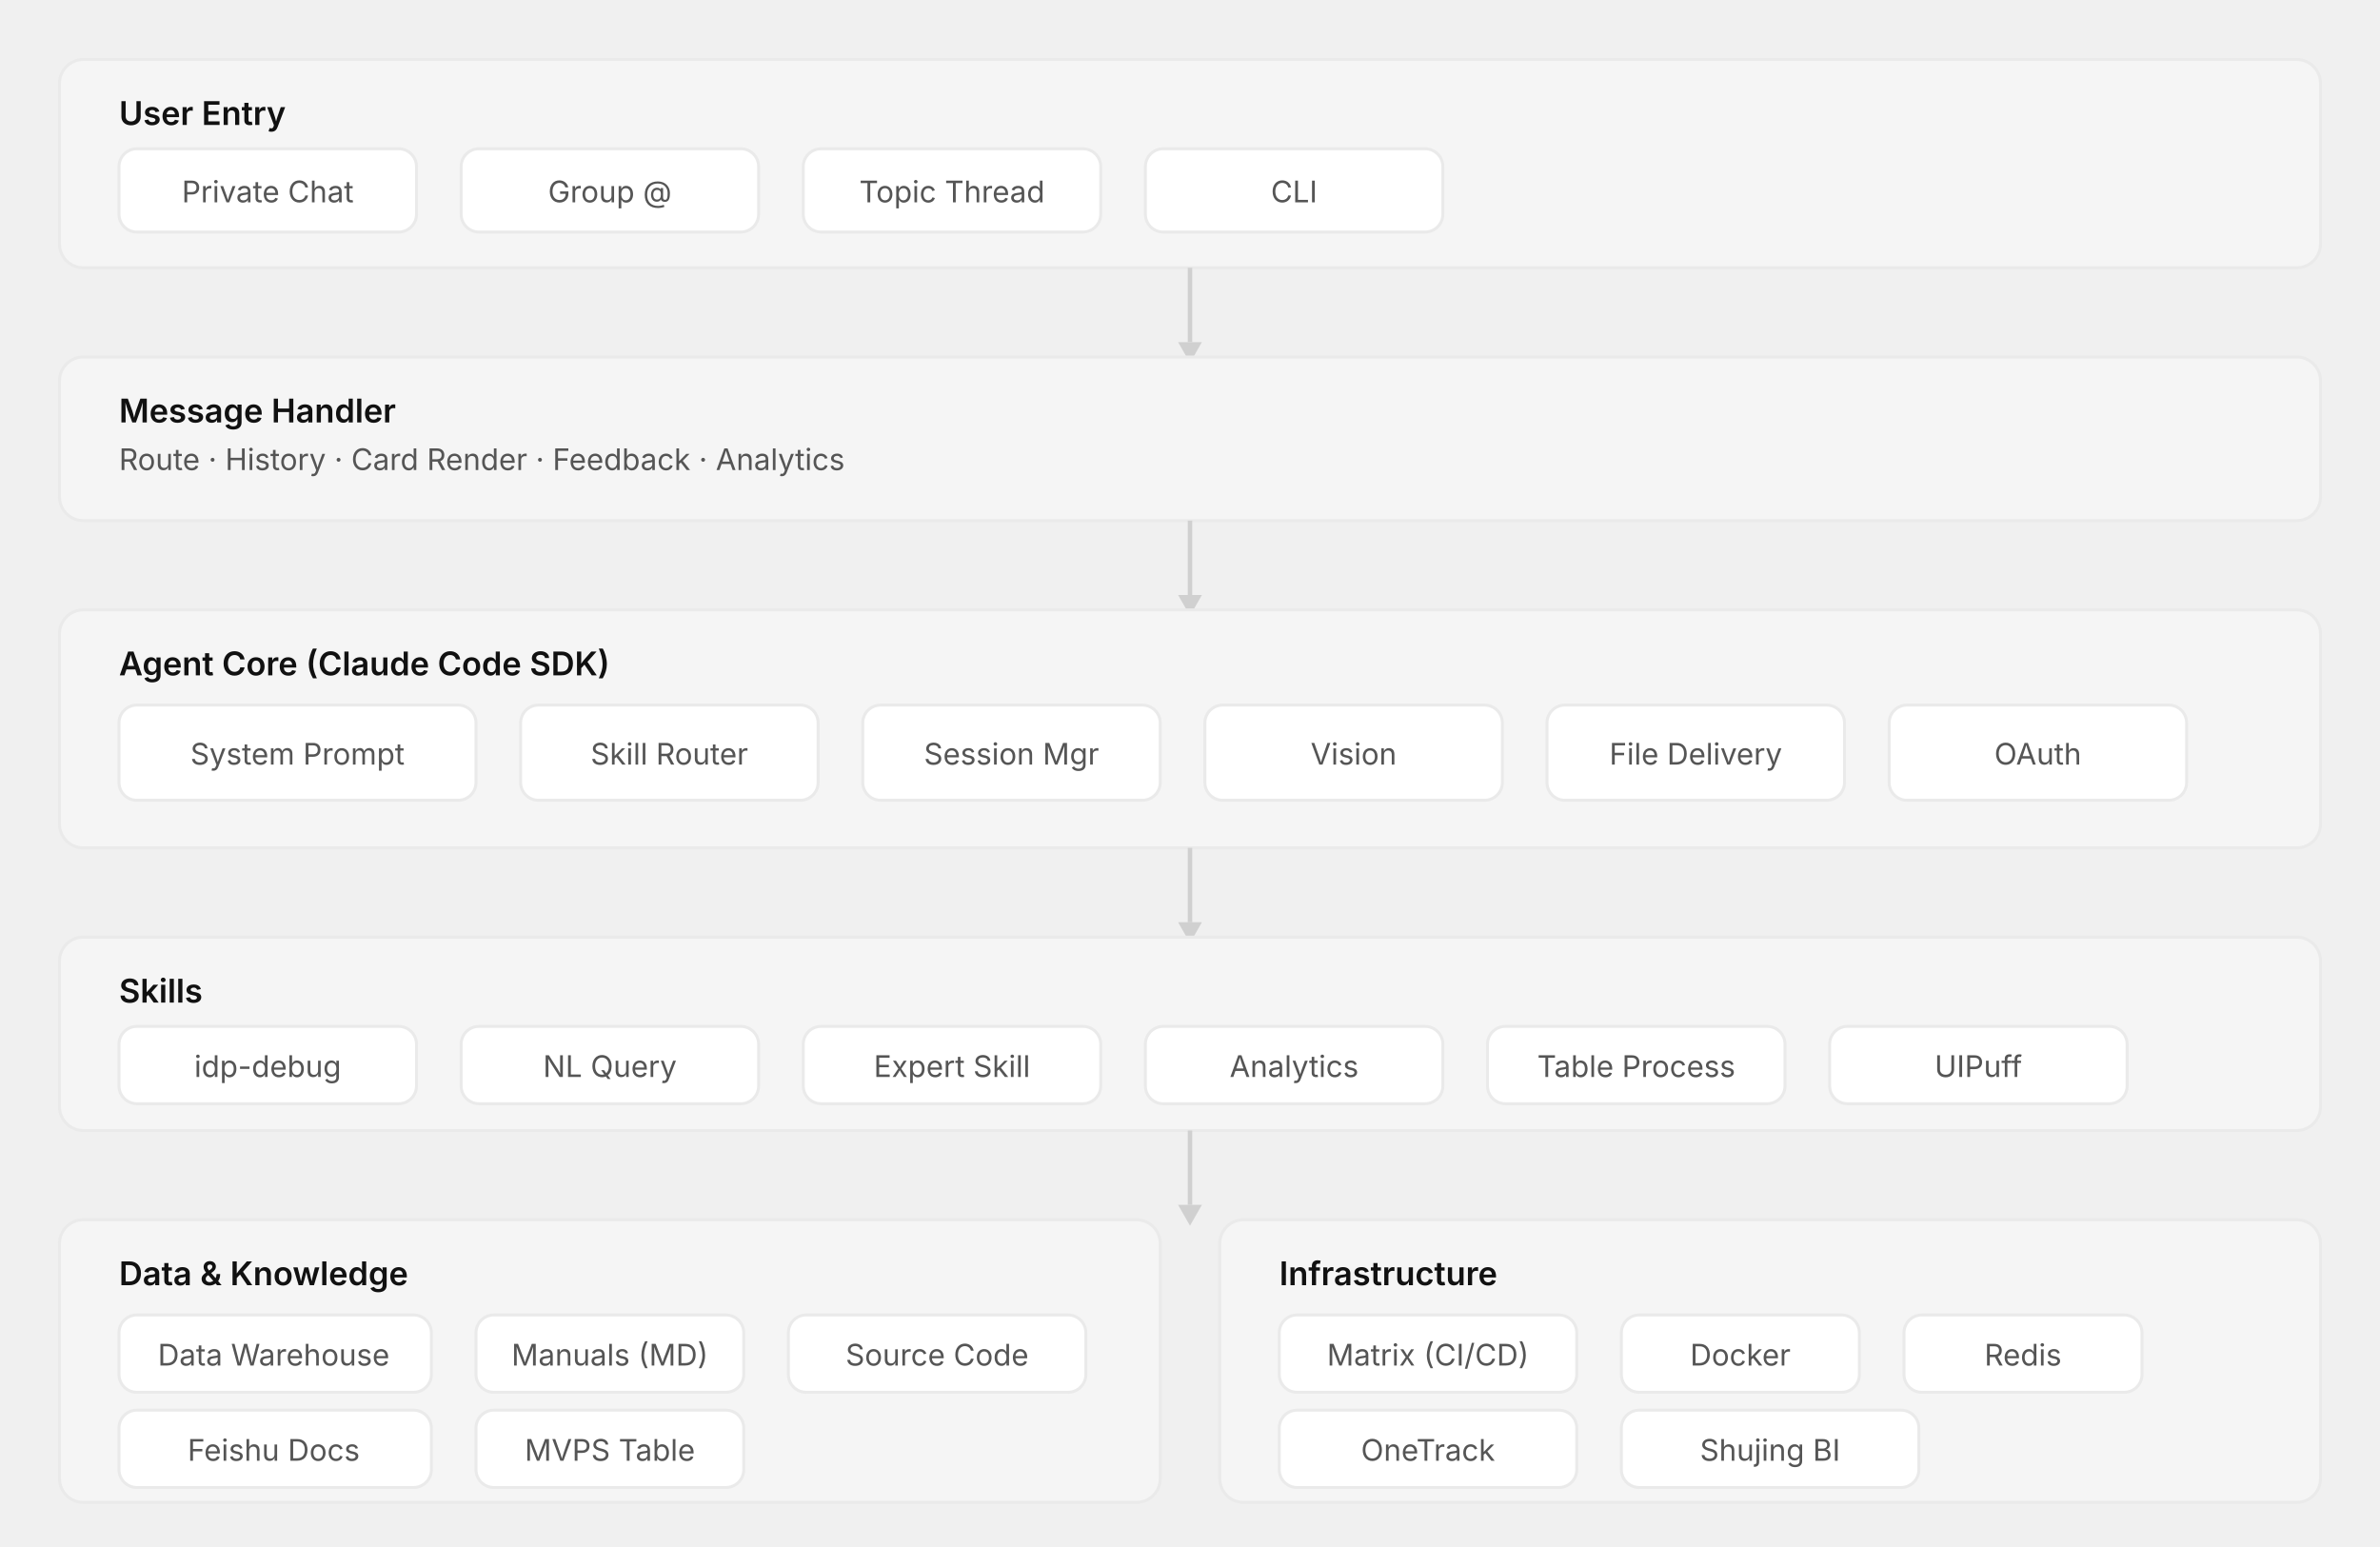
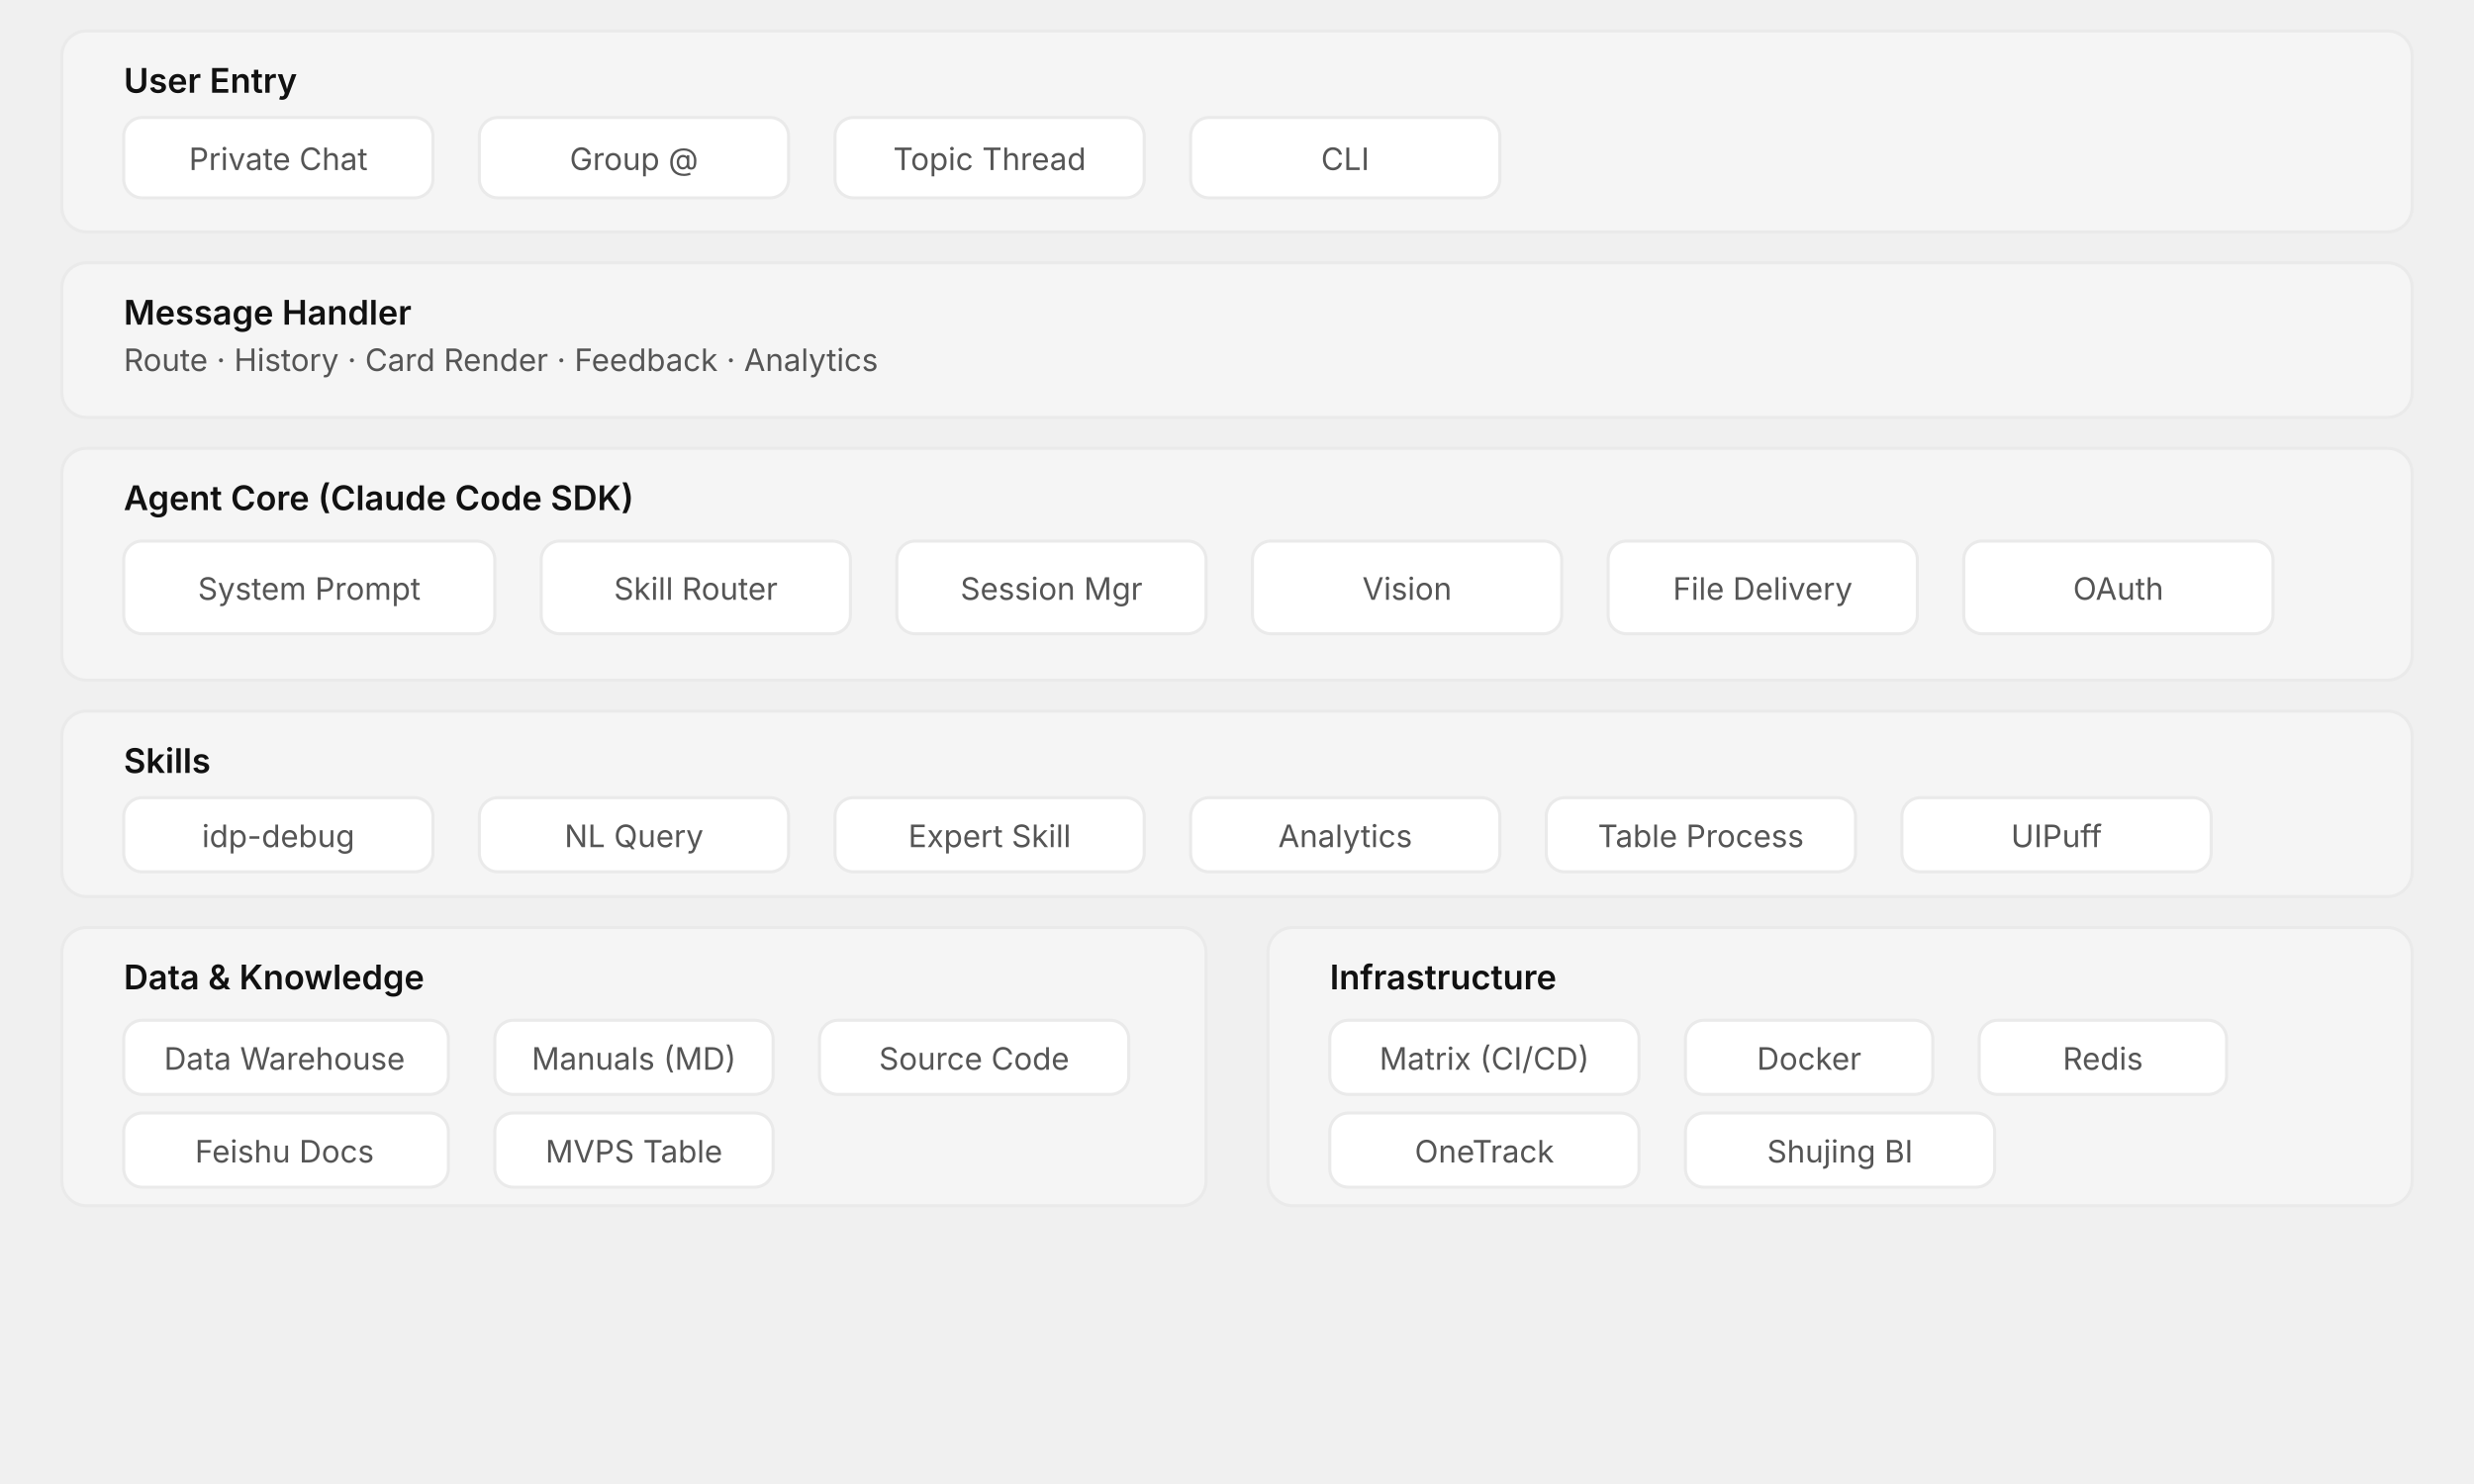
- <svg xmlns="http://www.w3.org/2000/svg" viewBox="0 0 800 520" fill="none" font-family="Inter,system-ui,sans-serif">
-   <rect x="20" y="20" width="760" height="70" rx="8" fill="#f5f5f5" stroke="#eaeaea" />
-   <text x="40" y="42" font-size="11" font-weight="600" fill="#111">User Entry</text>
-   <rect x="40" y="50" width="100" height="28" rx="6" fill="#fff" stroke="#eaeaea" />
-   <text x="90" y="68" text-anchor="middle" font-size="10" fill="#555">Private Chat</text>
-   <rect x="155" y="50" width="100" height="28" rx="6" fill="#fff" stroke="#eaeaea" />
-   <text x="205" y="68" text-anchor="middle" font-size="10" fill="#555">Group @</text>
-   <rect x="270" y="50" width="100" height="28" rx="6" fill="#fff" stroke="#eaeaea" />
-   <text x="320" y="68" text-anchor="middle" font-size="10" fill="#555">Topic Thread</text>
-   <rect x="385" y="50" width="100" height="28" rx="6" fill="#fff" stroke="#eaeaea" />
-   <text x="435" y="68" text-anchor="middle" font-size="10" fill="#555">CLI</text>
-   <line x1="400" y1="90" x2="400" y2="115" stroke="#d0d0d0" stroke-width="1.5" />
-   <polygon points="396,115 404,115 400,122" fill="#d0d0d0" />
-   <rect x="20" y="120" width="760" height="55" rx="8" fill="#f5f5f5" stroke="#eaeaea" />
-   <text x="40" y="142" font-size="11" font-weight="600" fill="#111">Message Handler</text>
-   <text x="40" y="158" font-size="10" fill="#555">Route · History · Card Render · Feedback · Analytics</text>
-   <line x1="400" y1="175" x2="400" y2="200" stroke="#d0d0d0" stroke-width="1.5" />
-   <polygon points="396,200 404,200 400,207" fill="#d0d0d0" />
-   <rect x="20" y="205" width="760" height="80" rx="8" fill="#f5f5f5" stroke="#eaeaea" />
-   <text x="40" y="227" font-size="11" font-weight="600" fill="#111">Agent Core (Claude Code SDK)</text>
-   <rect x="40" y="237" width="120" height="32" rx="6" fill="#fff" stroke="#eaeaea" />
-   <text x="100" y="257" text-anchor="middle" font-size="10" fill="#555">System Prompt</text>
-   <rect x="175" y="237" width="100" height="32" rx="6" fill="#fff" stroke="#eaeaea" />
-   <text x="225" y="257" text-anchor="middle" font-size="10" fill="#555">Skill Router</text>
-   <rect x="290" y="237" width="100" height="32" rx="6" fill="#fff" stroke="#eaeaea" />
-   <text x="340" y="257" text-anchor="middle" font-size="10" fill="#555">Session Mgr</text>
-   <rect x="405" y="237" width="100" height="32" rx="6" fill="#fff" stroke="#eaeaea" />
-   <text x="455" y="257" text-anchor="middle" font-size="10" fill="#555">Vision</text>
-   <rect x="520" y="237" width="100" height="32" rx="6" fill="#fff" stroke="#eaeaea" />
-   <text x="570" y="257" text-anchor="middle" font-size="10" fill="#555">File Delivery</text>
-   <rect x="635" y="237" width="100" height="32" rx="6" fill="#fff" stroke="#eaeaea" />
-   <text x="685" y="257" text-anchor="middle" font-size="10" fill="#555">OAuth</text>
-   <line x1="400" y1="285" x2="400" y2="310" stroke="#d0d0d0" stroke-width="1.5" />
-   <polygon points="396,310 404,310 400,317" fill="#d0d0d0" />
-   <rect x="20" y="315" width="760" height="65" rx="8" fill="#f5f5f5" stroke="#eaeaea" />
-   <text x="40" y="337" font-size="11" font-weight="600" fill="#111">Skills</text>
-   <rect x="40" y="345" width="100" height="26" rx="6" fill="#fff" stroke="#eaeaea" />
-   <text x="90" y="362" text-anchor="middle" font-size="10" fill="#555">idp-debug</text>
-   <rect x="155" y="345" width="100" height="26" rx="6" fill="#fff" stroke="#eaeaea" />
-   <text x="205" y="362" text-anchor="middle" font-size="10" fill="#555">NL Query</text>
-   <rect x="270" y="345" width="100" height="26" rx="6" fill="#fff" stroke="#eaeaea" />
-   <text x="320" y="362" text-anchor="middle" font-size="10" fill="#555">Expert Skill</text>
-   <rect x="385" y="345" width="100" height="26" rx="6" fill="#fff" stroke="#eaeaea" />
-   <text x="435" y="362" text-anchor="middle" font-size="10" fill="#555">Analytics</text>
-   <rect x="500" y="345" width="100" height="26" rx="6" fill="#fff" stroke="#eaeaea" />
-   <text x="550" y="362" text-anchor="middle" font-size="10" fill="#555">Table Process</text>
-   <rect x="615" y="345" width="100" height="26" rx="6" fill="#fff" stroke="#eaeaea" />
-   <text x="665" y="362" text-anchor="middle" font-size="10" fill="#555">UIPuff</text>
-   <line x1="400" y1="380" x2="400" y2="405" stroke="#d0d0d0" stroke-width="1.5" />
-   <polygon points="396,405 404,405 400,412" fill="#d0d0d0" />
-   <rect x="20" y="410" width="370" height="95" rx="8" fill="#f5f5f5" stroke="#eaeaea" />
-   <text x="40" y="432" font-size="11" font-weight="600" fill="#111">Data &amp; Knowledge</text>
-   <rect x="40" y="442" width="105" height="26" rx="6" fill="#fff" stroke="#eaeaea" />
-   <text x="92" y="459" text-anchor="middle" font-size="10" fill="#555">Data Warehouse</text>
-   <rect x="160" y="442" width="90" height="26" rx="6" fill="#fff" stroke="#eaeaea" />
-   <text x="205" y="459" text-anchor="middle" font-size="10" fill="#555">Manuals (MD)</text>
-   <rect x="265" y="442" width="100" height="26" rx="6" fill="#fff" stroke="#eaeaea" />
-   <text x="315" y="459" text-anchor="middle" font-size="10" fill="#555">Source Code</text>
-   <rect x="40" y="474" width="105" height="26" rx="6" fill="#fff" stroke="#eaeaea" />
-   <text x="92" y="491" text-anchor="middle" font-size="10" fill="#555">Feishu Docs</text>
-   <rect x="160" y="474" width="90" height="26" rx="6" fill="#fff" stroke="#eaeaea" />
-   <text x="205" y="491" text-anchor="middle" font-size="10" fill="#555">MVPS Table</text>
-   <rect x="410" y="410" width="370" height="95" rx="8" fill="#f5f5f5" stroke="#eaeaea" />
-   <text x="430" y="432" font-size="11" font-weight="600" fill="#111">Infrastructure</text>
-   <rect x="430" y="442" width="100" height="26" rx="6" fill="#fff" stroke="#eaeaea" />
-   <text x="480" y="459" text-anchor="middle" font-size="10" fill="#555">Matrix (CI/CD)</text>
-   <rect x="545" y="442" width="80" height="26" rx="6" fill="#fff" stroke="#eaeaea" />
-   <text x="585" y="459" text-anchor="middle" font-size="10" fill="#555">Docker</text>
-   <rect x="640" y="442" width="80" height="26" rx="6" fill="#fff" stroke="#eaeaea" />
-   <text x="680" y="459" text-anchor="middle" font-size="10" fill="#555">Redis</text>
-   <rect x="430" y="474" width="100" height="26" rx="6" fill="#fff" stroke="#eaeaea" />
-   <text x="480" y="491" text-anchor="middle" font-size="10" fill="#555">OneTrack</text>
-   <rect x="545" y="474" width="100" height="26" rx="6" fill="#fff" stroke="#eaeaea" />
-   <text x="595" y="491" text-anchor="middle" font-size="10" fill="#555">Shujing BI</text>
+ <svg xmlns="http://www.w3.org/2000/svg" viewBox="0 0 800 480" fill="none" font-family="Inter,system-ui,sans-serif">
+   <rect x="20" y="10" width="760" height="65" rx="8" fill="#f5f5f5" stroke="#eaeaea" />
+   <text x="40" y="30" font-size="11" font-weight="600" fill="#111">User Entry</text>
+   <rect x="40" y="38" width="100" height="26" rx="6" fill="#fff" stroke="#eaeaea" />
+   <text x="90" y="55" text-anchor="middle" font-size="10" fill="#555">Private Chat</text>
+   <rect x="155" y="38" width="100" height="26" rx="6" fill="#fff" stroke="#eaeaea" />
+   <text x="205" y="55" text-anchor="middle" font-size="10" fill="#555">Group @</text>
+   <rect x="270" y="38" width="100" height="26" rx="6" fill="#fff" stroke="#eaeaea" />
+   <text x="320" y="55" text-anchor="middle" font-size="10" fill="#555">Topic Thread</text>
+   <rect x="385" y="38" width="100" height="26" rx="6" fill="#fff" stroke="#eaeaea" />
+   <text x="435" y="55" text-anchor="middle" font-size="10" fill="#555">CLI</text>
+   <rect x="20" y="85" width="760" height="50" rx="8" fill="#f5f5f5" stroke="#eaeaea" />
+   <text x="40" y="105" font-size="11" font-weight="600" fill="#111">Message Handler</text>
+   <text x="40" y="120" font-size="10" fill="#555">Route · History · Card Render · Feedback · Analytics</text>
+   <rect x="20" y="145" width="760" height="75" rx="8" fill="#f5f5f5" stroke="#eaeaea" />
+   <text x="40" y="165" font-size="11" font-weight="600" fill="#111">Agent Core (Claude Code SDK)</text>
+   <rect x="40" y="175" width="120" height="30" rx="6" fill="#fff" stroke="#eaeaea" />
+   <text x="100" y="194" text-anchor="middle" font-size="10" fill="#555">System Prompt</text>
+   <rect x="175" y="175" width="100" height="30" rx="6" fill="#fff" stroke="#eaeaea" />
+   <text x="225" y="194" text-anchor="middle" font-size="10" fill="#555">Skill Router</text>
+   <rect x="290" y="175" width="100" height="30" rx="6" fill="#fff" stroke="#eaeaea" />
+   <text x="340" y="194" text-anchor="middle" font-size="10" fill="#555">Session Mgr</text>
+   <rect x="405" y="175" width="100" height="30" rx="6" fill="#fff" stroke="#eaeaea" />
+   <text x="455" y="194" text-anchor="middle" font-size="10" fill="#555">Vision</text>
+   <rect x="520" y="175" width="100" height="30" rx="6" fill="#fff" stroke="#eaeaea" />
+   <text x="570" y="194" text-anchor="middle" font-size="10" fill="#555">File Delivery</text>
+   <rect x="635" y="175" width="100" height="30" rx="6" fill="#fff" stroke="#eaeaea" />
+   <text x="685" y="194" text-anchor="middle" font-size="10" fill="#555">OAuth</text>
+   <rect x="20" y="230" width="760" height="60" rx="8" fill="#f5f5f5" stroke="#eaeaea" />
+   <text x="40" y="250" font-size="11" font-weight="600" fill="#111">Skills</text>
+   <rect x="40" y="258" width="100" height="24" rx="6" fill="#fff" stroke="#eaeaea" />
+   <text x="90" y="274" text-anchor="middle" font-size="10" fill="#555">idp-debug</text>
+   <rect x="155" y="258" width="100" height="24" rx="6" fill="#fff" stroke="#eaeaea" />
+   <text x="205" y="274" text-anchor="middle" font-size="10" fill="#555">NL Query</text>
+   <rect x="270" y="258" width="100" height="24" rx="6" fill="#fff" stroke="#eaeaea" />
+   <text x="320" y="274" text-anchor="middle" font-size="10" fill="#555">Expert Skill</text>
+   <rect x="385" y="258" width="100" height="24" rx="6" fill="#fff" stroke="#eaeaea" />
+   <text x="435" y="274" text-anchor="middle" font-size="10" fill="#555">Analytics</text>
+   <rect x="500" y="258" width="100" height="24" rx="6" fill="#fff" stroke="#eaeaea" />
+   <text x="550" y="274" text-anchor="middle" font-size="10" fill="#555">Table Process</text>
+   <rect x="615" y="258" width="100" height="24" rx="6" fill="#fff" stroke="#eaeaea" />
+   <text x="665" y="274" text-anchor="middle" font-size="10" fill="#555">UIPuff</text>
+   <rect x="20" y="300" width="370" height="90" rx="8" fill="#f5f5f5" stroke="#eaeaea" />
+   <text x="40" y="320" font-size="11" font-weight="600" fill="#111">Data &amp; Knowledge</text>
+   <rect x="40" y="330" width="105" height="24" rx="6" fill="#fff" stroke="#eaeaea" />
+   <text x="92" y="346" text-anchor="middle" font-size="10" fill="#555">Data Warehouse</text>
+   <rect x="160" y="330" width="90" height="24" rx="6" fill="#fff" stroke="#eaeaea" />
+   <text x="205" y="346" text-anchor="middle" font-size="10" fill="#555">Manuals (MD)</text>
+   <rect x="265" y="330" width="100" height="24" rx="6" fill="#fff" stroke="#eaeaea" />
+   <text x="315" y="346" text-anchor="middle" font-size="10" fill="#555">Source Code</text>
+   <rect x="40" y="360" width="105" height="24" rx="6" fill="#fff" stroke="#eaeaea" />
+   <text x="92" y="376" text-anchor="middle" font-size="10" fill="#555">Feishu Docs</text>
+   <rect x="160" y="360" width="90" height="24" rx="6" fill="#fff" stroke="#eaeaea" />
+   <text x="205" y="376" text-anchor="middle" font-size="10" fill="#555">MVPS Table</text>
+   <rect x="410" y="300" width="370" height="90" rx="8" fill="#f5f5f5" stroke="#eaeaea" />
+   <text x="430" y="320" font-size="11" font-weight="600" fill="#111">Infrastructure</text>
+   <rect x="430" y="330" width="100" height="24" rx="6" fill="#fff" stroke="#eaeaea" />
+   <text x="480" y="346" text-anchor="middle" font-size="10" fill="#555">Matrix (CI/CD)</text>
+   <rect x="545" y="330" width="80" height="24" rx="6" fill="#fff" stroke="#eaeaea" />
+   <text x="585" y="346" text-anchor="middle" font-size="10" fill="#555">Docker</text>
+   <rect x="640" y="330" width="80" height="24" rx="6" fill="#fff" stroke="#eaeaea" />
+   <text x="680" y="346" text-anchor="middle" font-size="10" fill="#555">Redis</text>
+   <rect x="430" y="360" width="100" height="24" rx="6" fill="#fff" stroke="#eaeaea" />
+   <text x="480" y="376" text-anchor="middle" font-size="10" fill="#555">OneTrack</text>
+   <rect x="545" y="360" width="100" height="24" rx="6" fill="#fff" stroke="#eaeaea" />
+   <text x="595" y="376" text-anchor="middle" font-size="10" fill="#555">Shujing BI</text>
</svg>
